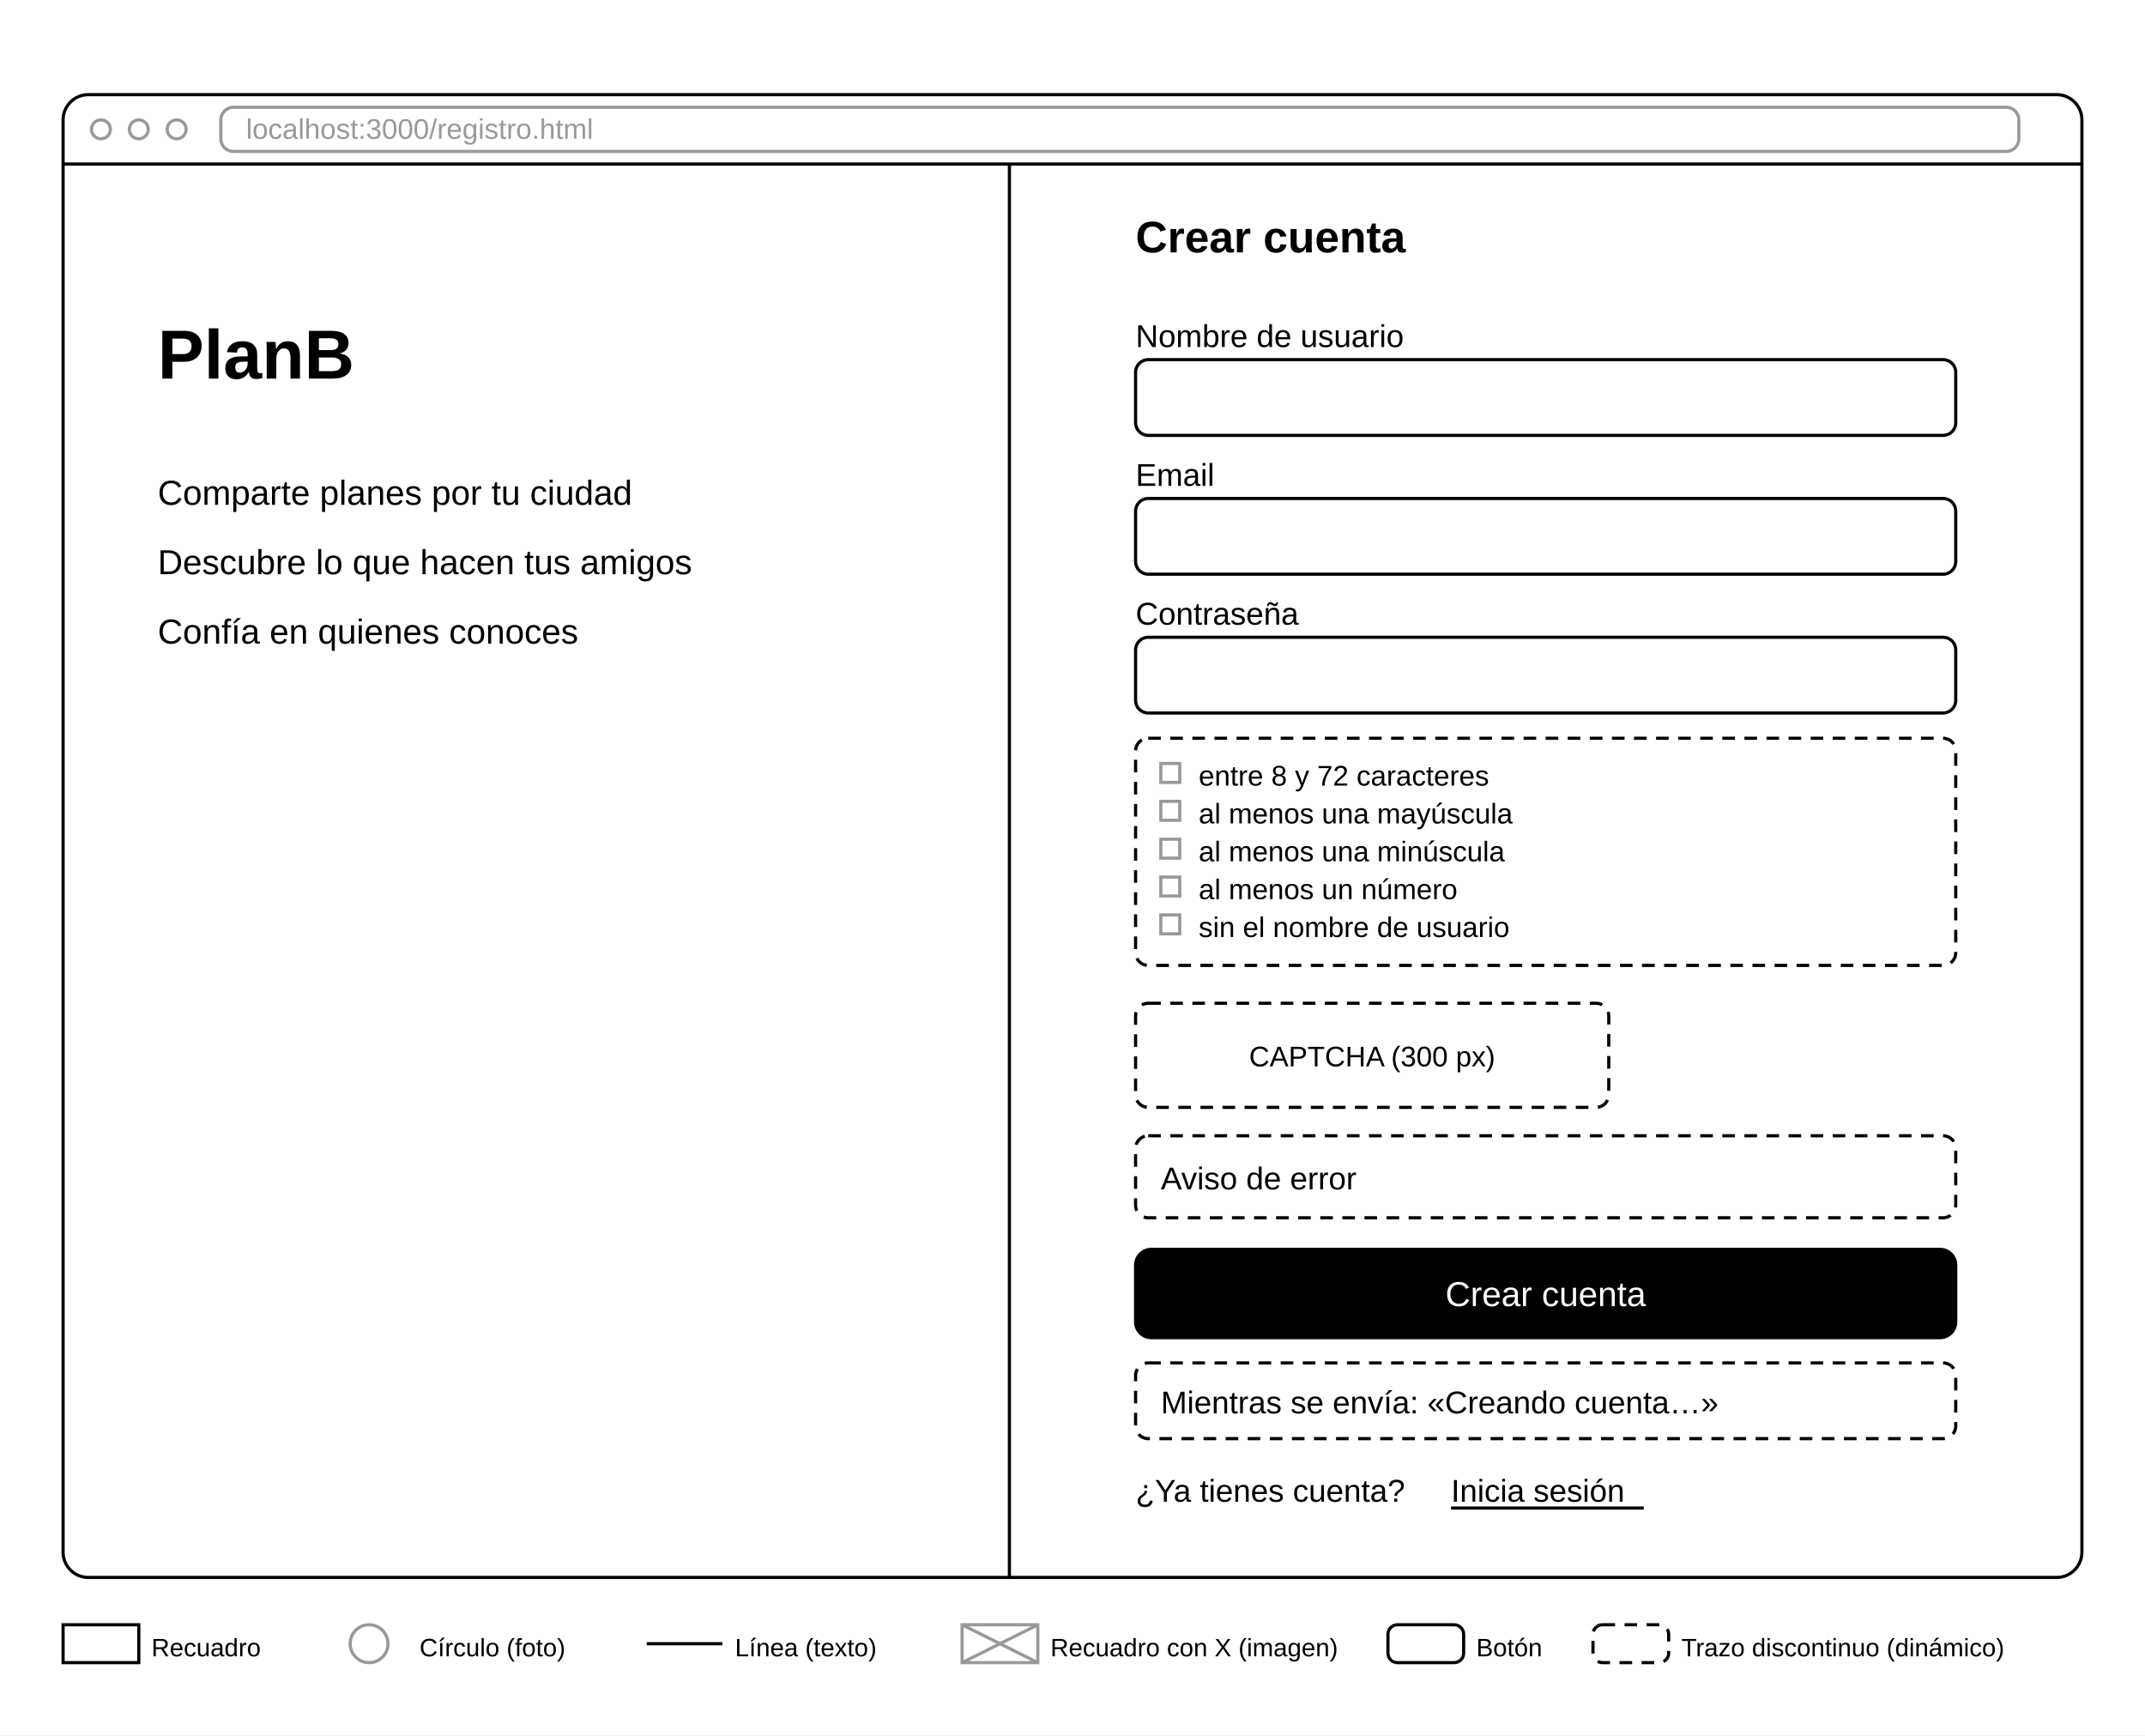
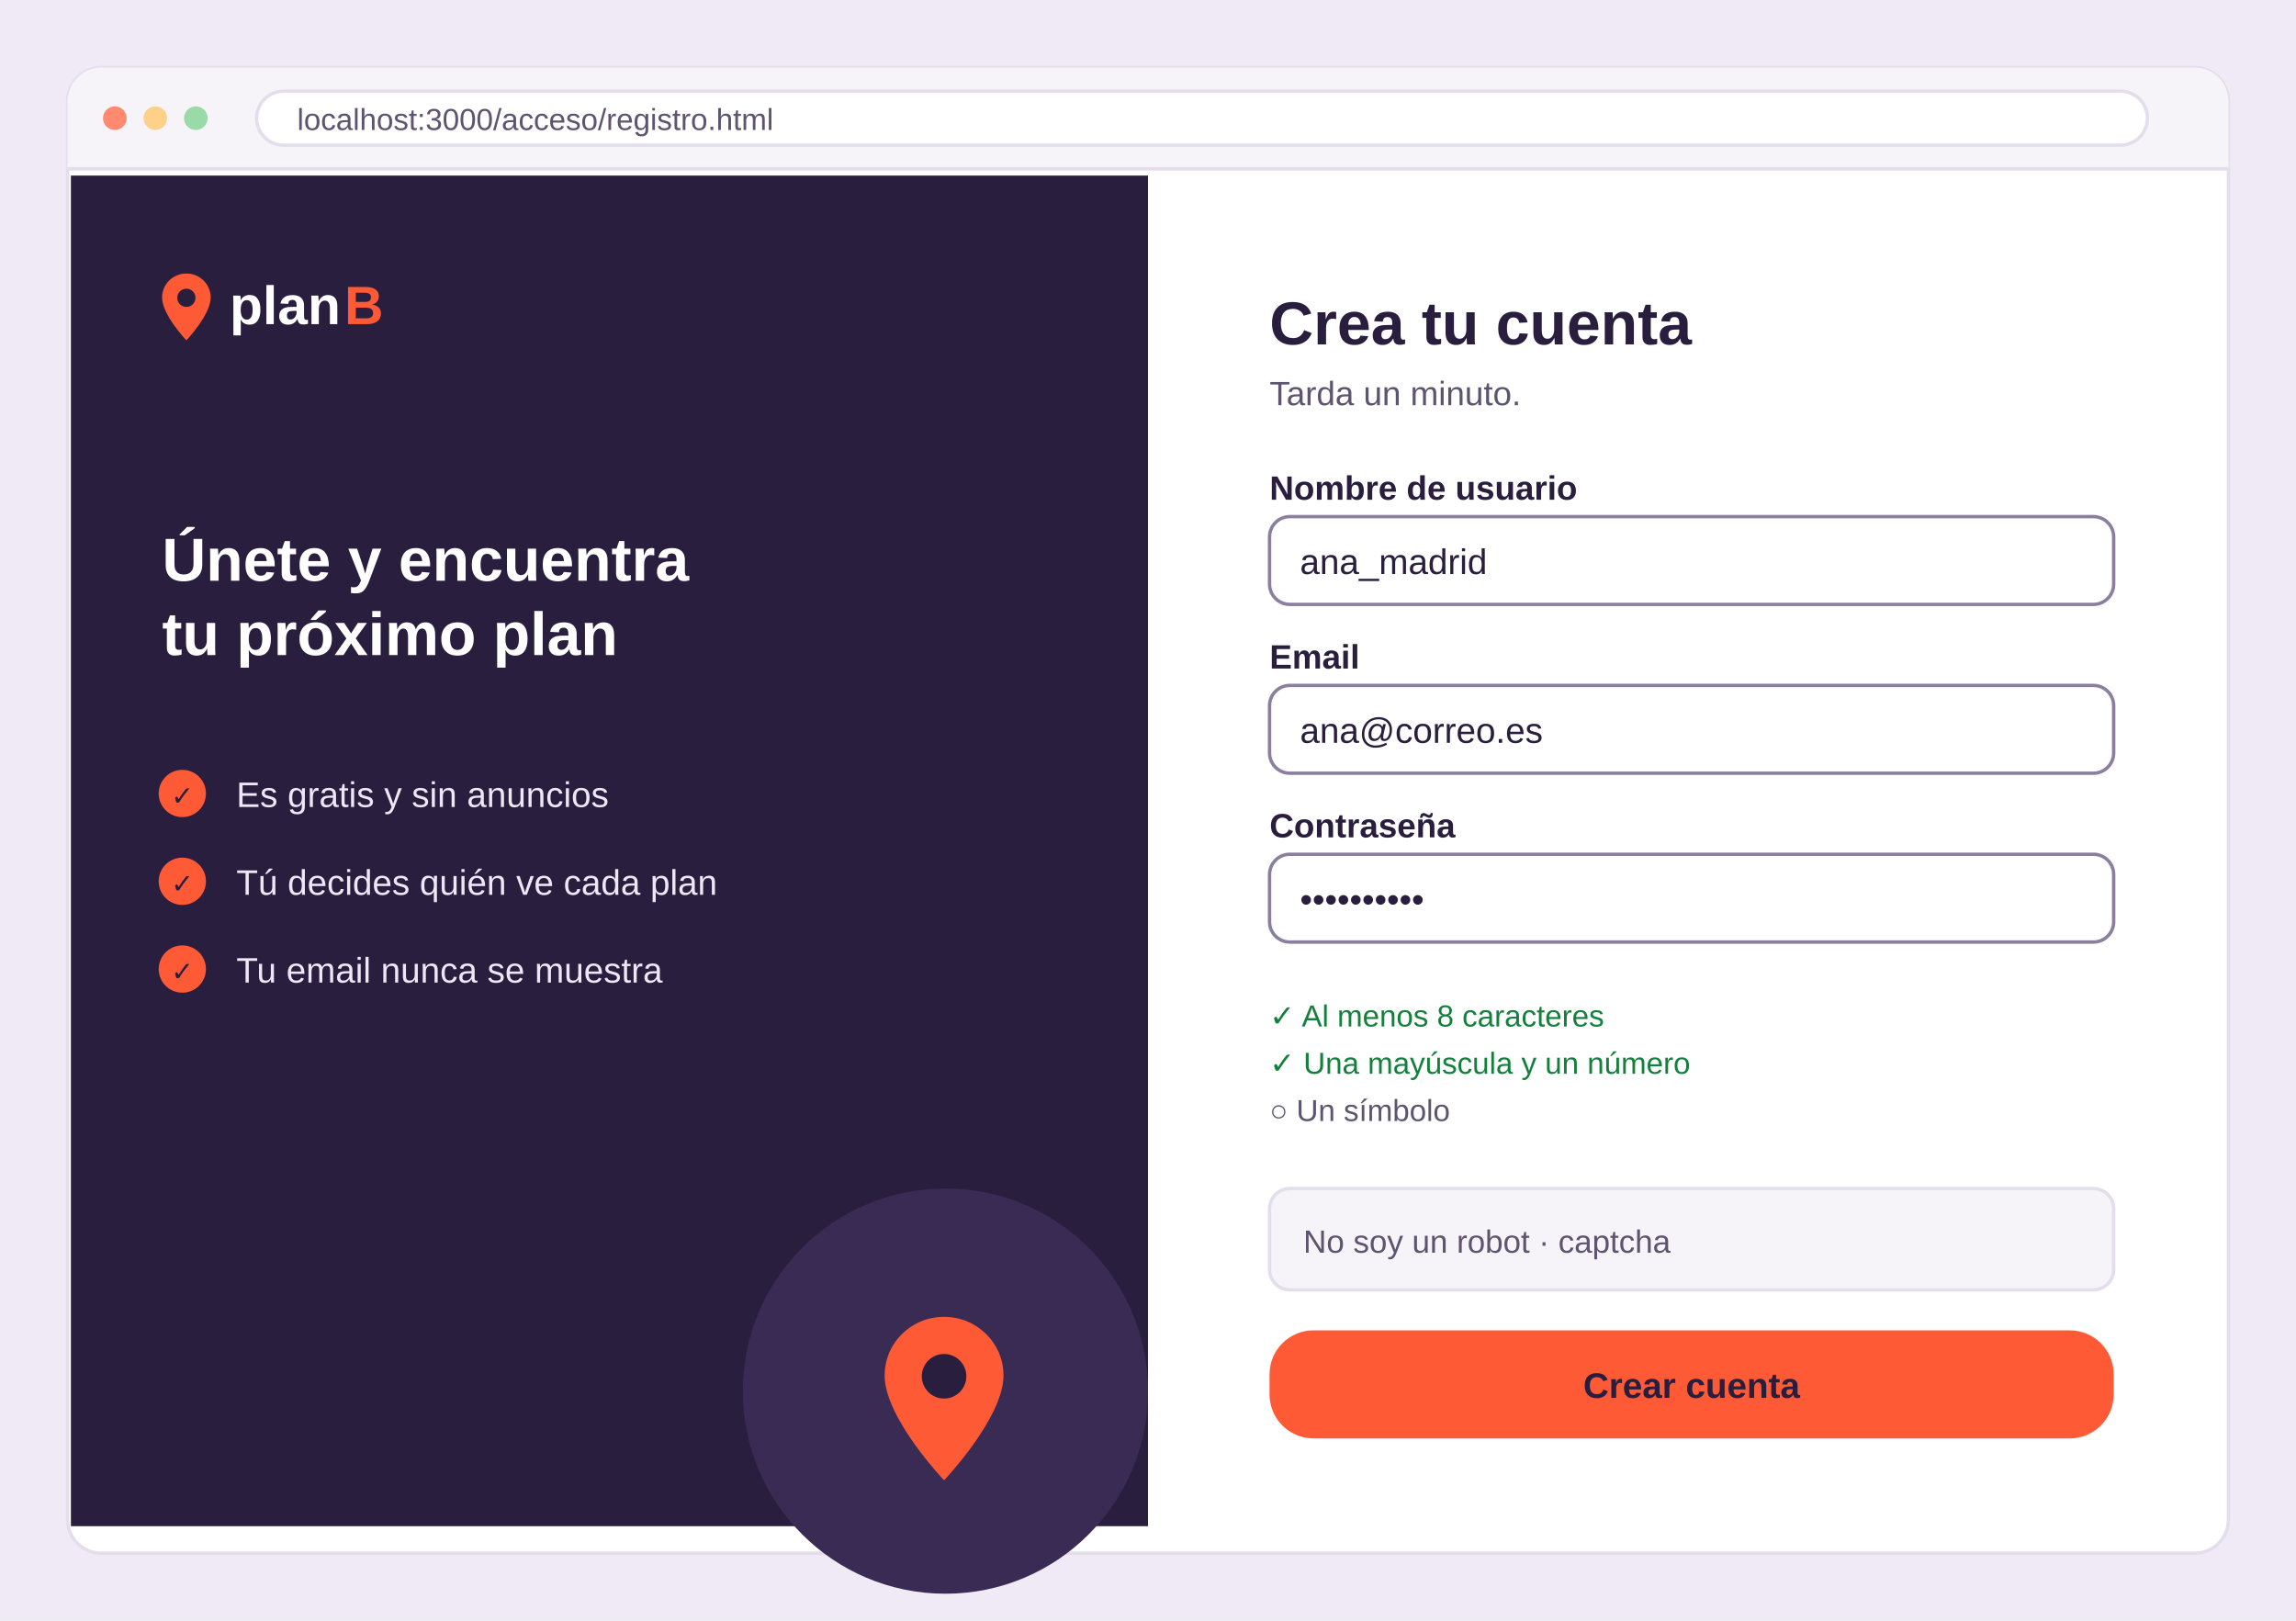
- <svg xmlns="http://www.w3.org/2000/svg" viewBox="0 0 680 550" width="680" height="550" role="img">
-   <rect width="680" height="550" fill="#fff" />
-   <rect x="20" y="30" width="640" height="470" rx="8" fill="#fff" stroke="#000" stroke-width="1" />
-   <line x1="20" y1="52" x2="660" y2="52" stroke="#000" stroke-width="1" />
-   <circle cx="32" cy="41" r="3" fill="#fff" stroke="#999" stroke-width="1" />
-   <circle cx="44" cy="41" r="3" fill="#fff" stroke="#999" stroke-width="1" />
-   <circle cx="56" cy="41" r="3" fill="#fff" stroke="#999" stroke-width="1" />
-   <rect x="70" y="34" width="570" height="14" rx="4" fill="#fff" stroke="#999" stroke-width="1" />
-   <text x="78" y="44" font-family="Arial, Helvetica, sans-serif" font-size="9" text-anchor="start" fill="#999">localhost:3000/registro.html</text>
-   <line x1="320" y1="52" x2="320" y2="500" stroke="#000" stroke-width="1" />
-   <text x="50" y="120" font-family="Arial, Helvetica, sans-serif" font-size="22" text-anchor="start" fill="#000" font-weight="bold">PlanB</text>
-   <text x="50" y="160" font-family="Arial, Helvetica, sans-serif" font-size="11" text-anchor="start" fill="#000">Comparte planes por tu ciudad</text>
-   <text x="50" y="182" font-family="Arial, Helvetica, sans-serif" font-size="11" text-anchor="start" fill="#000">Descubre lo que hacen tus amigos</text>
-   <text x="50" y="204" font-family="Arial, Helvetica, sans-serif" font-size="11" text-anchor="start" fill="#000">Confía en quienes conoces</text>
-   <text x="360" y="80" font-family="Arial, Helvetica, sans-serif" font-size="14" text-anchor="start" fill="#000" font-weight="bold">Crear cuenta</text>
-   <text x="360" y="110" font-family="Arial, Helvetica, sans-serif" font-size="10" text-anchor="start" fill="#000">Nombre de usuario</text>
-   <rect x="360" y="114" width="260" height="24" rx="4" fill="#fff" stroke="#000" stroke-width="1" />
-   <text x="360" y="154" font-family="Arial, Helvetica, sans-serif" font-size="10" text-anchor="start" fill="#000">Email</text>
-   <rect x="360" y="158" width="260" height="24" rx="4" fill="#fff" stroke="#000" stroke-width="1" />
-   <text x="360" y="198" font-family="Arial, Helvetica, sans-serif" font-size="10" text-anchor="start" fill="#000">Contraseña</text>
-   <rect x="360" y="202" width="260" height="24" rx="4" fill="#fff" stroke="#000" stroke-width="1" />
-   <rect x="360" y="234" width="260" height="72" rx="4" fill="#fff" stroke="#000" stroke-width="1" stroke-dasharray="4 3" />
-   <rect x="368" y="242" width="6" height="6" fill="#fff" stroke="#999" stroke-width="1" />
-   <text x="380" y="249" font-family="Arial, Helvetica, sans-serif" font-size="9" text-anchor="start" fill="#000">entre 8 y 72 caracteres</text>
-   <rect x="368" y="254" width="6" height="6" fill="#fff" stroke="#999" stroke-width="1" />
-   <text x="380" y="261" font-family="Arial, Helvetica, sans-serif" font-size="9" text-anchor="start" fill="#000">al menos una mayúscula</text>
-   <rect x="368" y="266" width="6" height="6" fill="#fff" stroke="#999" stroke-width="1" />
-   <text x="380" y="273" font-family="Arial, Helvetica, sans-serif" font-size="9" text-anchor="start" fill="#000">al menos una minúscula</text>
-   <rect x="368" y="278" width="6" height="6" fill="#fff" stroke="#999" stroke-width="1" />
-   <text x="380" y="285" font-family="Arial, Helvetica, sans-serif" font-size="9" text-anchor="start" fill="#000">al menos un número</text>
-   <rect x="368" y="290" width="6" height="6" fill="#fff" stroke="#999" stroke-width="1" />
-   <text x="380" y="297" font-family="Arial, Helvetica, sans-serif" font-size="9" text-anchor="start" fill="#000">sin el nombre de usuario</text>
-   <rect x="360" y="318" width="150" height="33" rx="4" fill="#fff" stroke="#000" stroke-width="1" stroke-dasharray="4 3" />
-   <text x="435" y="338" font-family="Arial, Helvetica, sans-serif" font-size="9" text-anchor="middle" fill="#000">CAPTCHA (300 px)</text>
-   <rect x="360" y="360" width="260" height="26" rx="4" fill="#fff" stroke="#000" stroke-width="1" stroke-dasharray="4 3" />
-   <text x="368" y="377" font-family="Arial, Helvetica, sans-serif" font-size="10" text-anchor="start" fill="#000">Aviso de error</text>
-   <rect x="360" y="396" width="260" height="28" rx="5" fill="#000" stroke="#000" stroke-width="1" />
-   <text x="490" y="414" font-family="Arial, Helvetica, sans-serif" font-size="11" text-anchor="middle" fill="#fff">Crear cuenta</text>
-   <rect x="360" y="432" width="260" height="24" rx="4" fill="#fff" stroke="#000" stroke-width="1" stroke-dasharray="4 3" />
-   <text x="368" y="448" font-family="Arial, Helvetica, sans-serif" font-size="10" text-anchor="start" fill="#000">Mientras se envía: «Creando cuenta…»</text>
-   <text x="360" y="476" font-family="Arial, Helvetica, sans-serif" font-size="10" text-anchor="start" fill="#000">¿Ya tienes cuenta?</text>
-   <text x="460" y="476" font-family="Arial, Helvetica, sans-serif" font-size="10" text-anchor="start" fill="#000">Inicia sesión</text>
-   <line x1="460" y1="478" x2="521.1" y2="478" stroke="#000" stroke-width="1" />
-   <rect x="20" y="515" width="24" height="12" fill="#fff" stroke="#000" stroke-width="1" />
-   <text x="48" y="525" font-family="Arial, Helvetica, sans-serif" font-size="8" text-anchor="start" fill="#000">Recuadro</text>
-   <circle cx="117" cy="521" r="6" fill="#fff" stroke="#999" stroke-width="1" />
-   <text x="133" y="525" font-family="Arial, Helvetica, sans-serif" font-size="8" text-anchor="start" fill="#000">Círculo (foto)</text>
-   <line x1="205" y1="521" x2="229" y2="521" stroke="#000" stroke-width="1" />
-   <text x="233" y="525" font-family="Arial, Helvetica, sans-serif" font-size="8" text-anchor="start" fill="#000">Línea (texto)</text>
-   <rect x="305" y="515" width="24" height="12" fill="#fff" stroke="#999" stroke-width="1" />
-   <line x1="305" y1="515" x2="329" y2="527" stroke="#999" stroke-width="1" />
-   <line x1="329" y1="515" x2="305" y2="527" stroke="#999" stroke-width="1" />
-   <text x="333" y="525" font-family="Arial, Helvetica, sans-serif" font-size="8" text-anchor="start" fill="#000">Recuadro con X (imagen)</text>
-   <rect x="440" y="515" width="24" height="12" rx="3" fill="#fff" stroke="#000" stroke-width="1" />
-   <text x="468" y="525" font-family="Arial, Helvetica, sans-serif" font-size="8" text-anchor="start" fill="#000">Botón</text>
-   <rect x="505" y="515" width="24" height="12" rx="3" fill="#fff" stroke="#000" stroke-width="1" stroke-dasharray="4 3" />
-   <text x="533" y="525" font-family="Arial, Helvetica, sans-serif" font-size="8" text-anchor="start" fill="#000">Trazo discontinuo (dinámico)</text>
+ <svg xmlns="http://www.w3.org/2000/svg" viewBox="0 0 680 480" width="680" height="480" role="img">
+   <rect width="680" height="480" fill="#EFEAF5" />
+   <rect x="20" y="20" width="640" height="440" rx="10" fill="#FFFFFF" stroke="#E4DEEC" />
+   <path d="M20 30a10 10 0 0 1 10-10h620a10 10 0 0 1 10 10V50H20z" fill="#F6F3F9" />
+   <line x1="20" y1="50" x2="660" y2="50" stroke="#E4DEEC" stroke-width="1" />
+   <circle cx="34" cy="35" r="3.5" fill="#FF8A70" />
+   <circle cx="46" cy="35" r="3.5" fill="#FFD08A" />
+   <circle cx="58" cy="35" r="3.5" fill="#9AD9A8" />
+   <rect x="76" y="27" width="560" height="16" rx="8" fill="#FFFFFF" stroke="#E4DEEC" stroke-width="1" />
+   <text x="88" y="38.5" font-family="system-ui, Arial, sans-serif" font-size="9" font-weight="400" text-anchor="start" fill="#5E5470">localhost:3000/acceso/registro.html</text>
+   <rect x="21" y="52" width="319" height="400" rx="0" fill="#2A1E3F" />
+   <g transform="translate(48 81) scale(0.9)">
+     <path d="M8 0C3.6 0 0 3.5 0 7.9 0 13.6 8 22 8 22s8-8.4 8-14.1C16 3.5 12.4 0 8 0z" fill="#FF5A36" />
+     <circle cx="8" cy="8" r="3" fill="#2A1E3F" />
+   </g>
+   <text x="68" y="96" font-family="system-ui, Arial, sans-serif" font-size="16" font-weight="800" text-anchor="start" fill="#FFFFFF">plan</text>
+   <text x="102" y="96" font-family="system-ui, Arial, sans-serif" font-size="16" font-weight="800" text-anchor="start" fill="#FF5A36">B</text>
+   <text x="48" y="172" font-family="system-ui, Arial, sans-serif" font-size="18" font-weight="800" text-anchor="start" fill="#FFFFFF">Únete y encuentra</text>
+   <text x="48" y="194" font-family="system-ui, Arial, sans-serif" font-size="18" font-weight="800" text-anchor="start" fill="#FFFFFF">tu próximo plan</text>
+   <circle cx="54" cy="235" r="7" fill="#FF5A36" />
+   <text x="54" y="238.5" font-family="system-ui, Arial, sans-serif" font-size="8" font-weight="800" text-anchor="middle" fill="#2A1E3F">✓</text>
+   <text x="70" y="239" font-family="system-ui, Arial, sans-serif" font-size="10.5" font-weight="400" text-anchor="start" fill="#EDE7F6">Es gratis y sin anuncios</text>
+   <circle cx="54" cy="261" r="7" fill="#FF5A36" />
+   <text x="54" y="264.5" font-family="system-ui, Arial, sans-serif" font-size="8" font-weight="800" text-anchor="middle" fill="#2A1E3F">✓</text>
+   <text x="70" y="265" font-family="system-ui, Arial, sans-serif" font-size="10.5" font-weight="400" text-anchor="start" fill="#EDE7F6">Tú decides quién ve cada plan</text>
+   <circle cx="54" cy="287" r="7" fill="#FF5A36" />
+   <text x="54" y="290.5" font-family="system-ui, Arial, sans-serif" font-size="8" font-weight="800" text-anchor="middle" fill="#2A1E3F">✓</text>
+   <text x="70" y="291" font-family="system-ui, Arial, sans-serif" font-size="10.5" font-weight="400" text-anchor="start" fill="#EDE7F6">Tu email nunca se muestra</text>
+   <circle cx="280" cy="412" r="60" fill="#3A2B55" />
+   <g transform="translate(262 390) scale(2.2)">
+     <path d="M8 0C3.6 0 0 3.5 0 7.9 0 13.6 8 22 8 22s8-8.4 8-14.1C16 3.5 12.4 0 8 0z" fill="#FF5A36" />
+     <circle cx="8" cy="8" r="3" fill="#2A1E3F" />
+   </g>
+   <text x="376" y="102" font-family="system-ui, Arial, sans-serif" font-size="18" font-weight="800" text-anchor="start" fill="#2A1E3F">Crea tu cuenta</text>
+   <text x="376" y="120" font-family="system-ui, Arial, sans-serif" font-size="10" font-weight="400" text-anchor="start" fill="#5E5470">Tarda un minuto.</text>
+   <text x="376" y="148" font-family="system-ui, Arial, sans-serif" font-size="10" font-weight="600" text-anchor="start" fill="#2A1E3F">Nombre de usuario</text>
+   <rect x="376" y="153" width="250" height="26" rx="6" fill="#FFFFFF" stroke="#8B7FA0" stroke-width="1" />
+   <text x="385" y="170" font-family="system-ui, Arial, sans-serif" font-size="10.5" font-weight="400" text-anchor="start" fill="#2A1E3F">ana_madrid</text>
+   <text x="376" y="198" font-family="system-ui, Arial, sans-serif" font-size="10" font-weight="600" text-anchor="start" fill="#2A1E3F">Email</text>
+   <rect x="376" y="203" width="250" height="26" rx="6" fill="#FFFFFF" stroke="#8B7FA0" stroke-width="1" />
+   <text x="385" y="220" font-family="system-ui, Arial, sans-serif" font-size="10.5" font-weight="400" text-anchor="start" fill="#2A1E3F">ana@correo.es</text>
+   <text x="376" y="248" font-family="system-ui, Arial, sans-serif" font-size="10" font-weight="600" text-anchor="start" fill="#2A1E3F">Contraseña</text>
+   <rect x="376" y="253" width="250" height="26" rx="6" fill="#FFFFFF" stroke="#8B7FA0" stroke-width="1" />
+   <text x="385" y="270" font-family="system-ui, Arial, sans-serif" font-size="10.5" font-weight="400" text-anchor="start" fill="#2A1E3F">••••••••••</text>
+   <text x="376" y="304" font-family="system-ui, Arial, sans-serif" font-size="9" font-weight="400" text-anchor="start" fill="#15803D">✓ Al menos 8 caracteres</text>
+   <text x="376" y="318" font-family="system-ui, Arial, sans-serif" font-size="9" font-weight="400" text-anchor="start" fill="#15803D">✓ Una mayúscula y un número</text>
+   <text x="376" y="332" font-family="system-ui, Arial, sans-serif" font-size="9" font-weight="400" text-anchor="start" fill="#5E5470">○ Un símbolo</text>
+   <rect x="376" y="352" width="250" height="30" rx="6" fill="#F6F3F9" stroke="#E4DEEC" stroke-width="1" />
+   <text x="386" y="371" font-family="system-ui, Arial, sans-serif" font-size="9.5" font-weight="400" text-anchor="start" fill="#5E5470">No soy un robot  ·  captcha</text>
+   <rect x="376" y="394" width="250" height="32" rx="13" fill="#FF5A36" />
+   <text x="501.0" y="414.0" font-family="system-ui, Arial, sans-serif" font-size="10.5" font-weight="700" text-anchor="middle" fill="#2A1E3F">Crear cuenta</text>
</svg>
